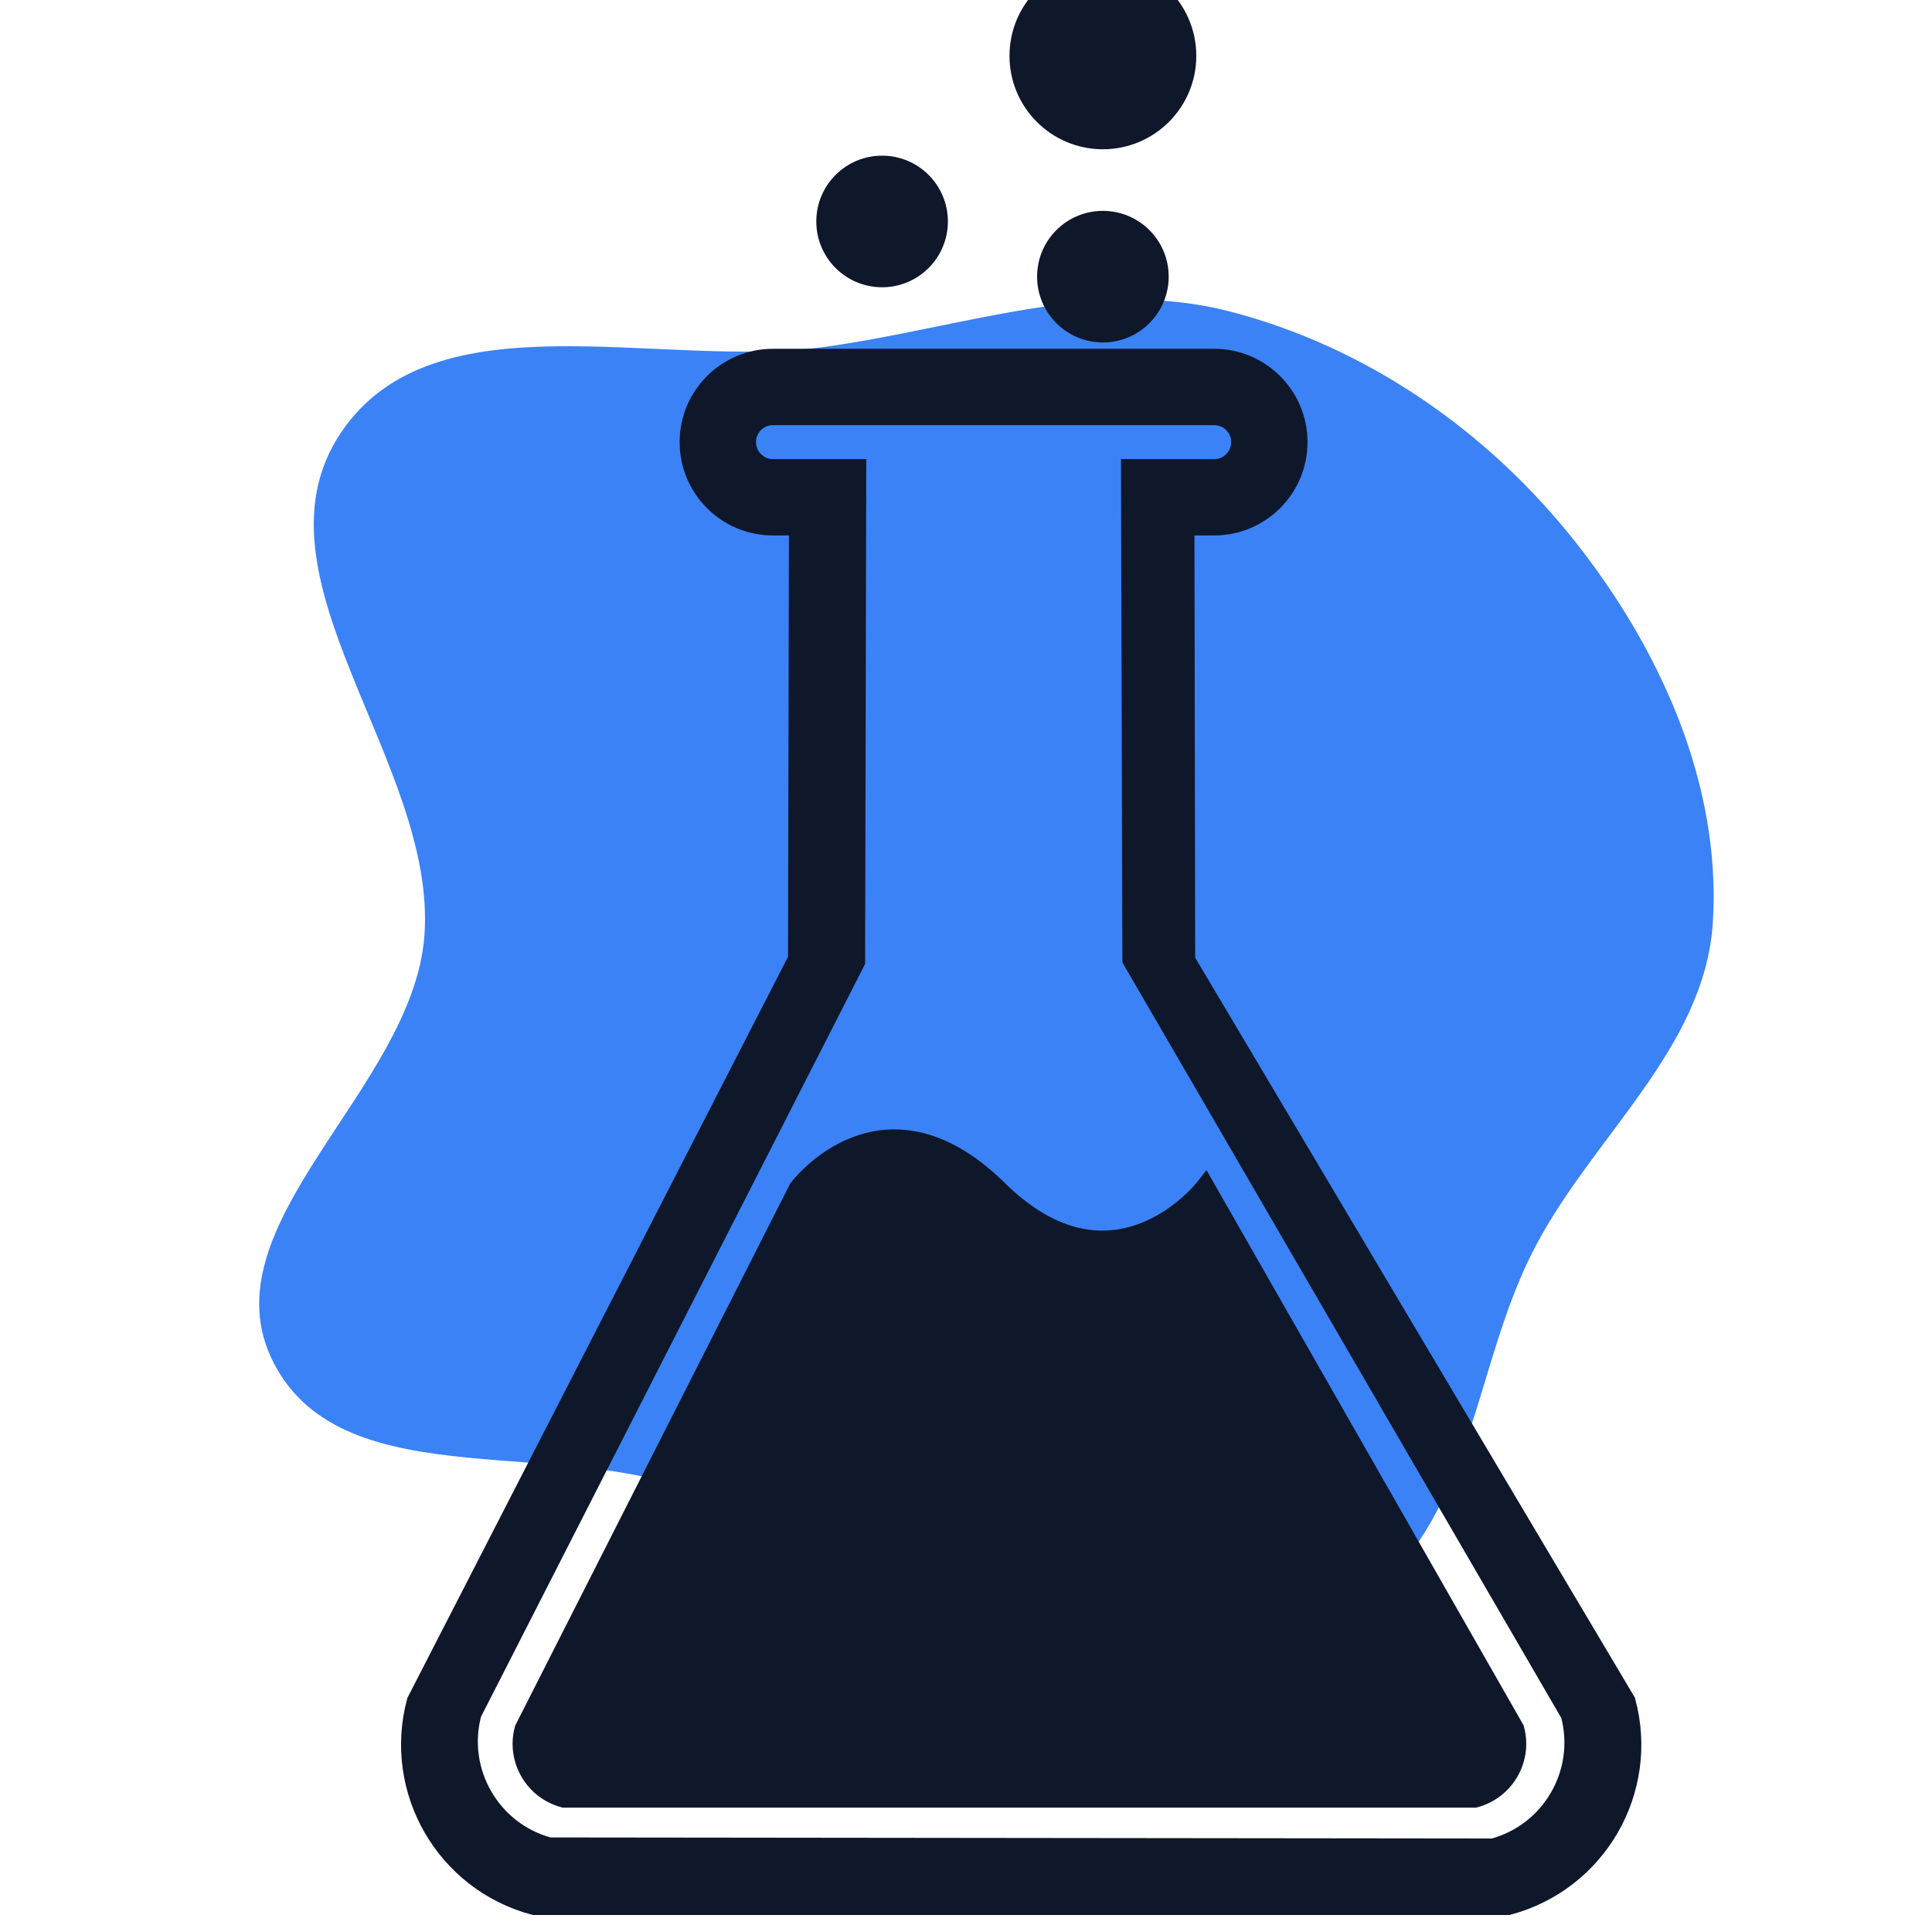
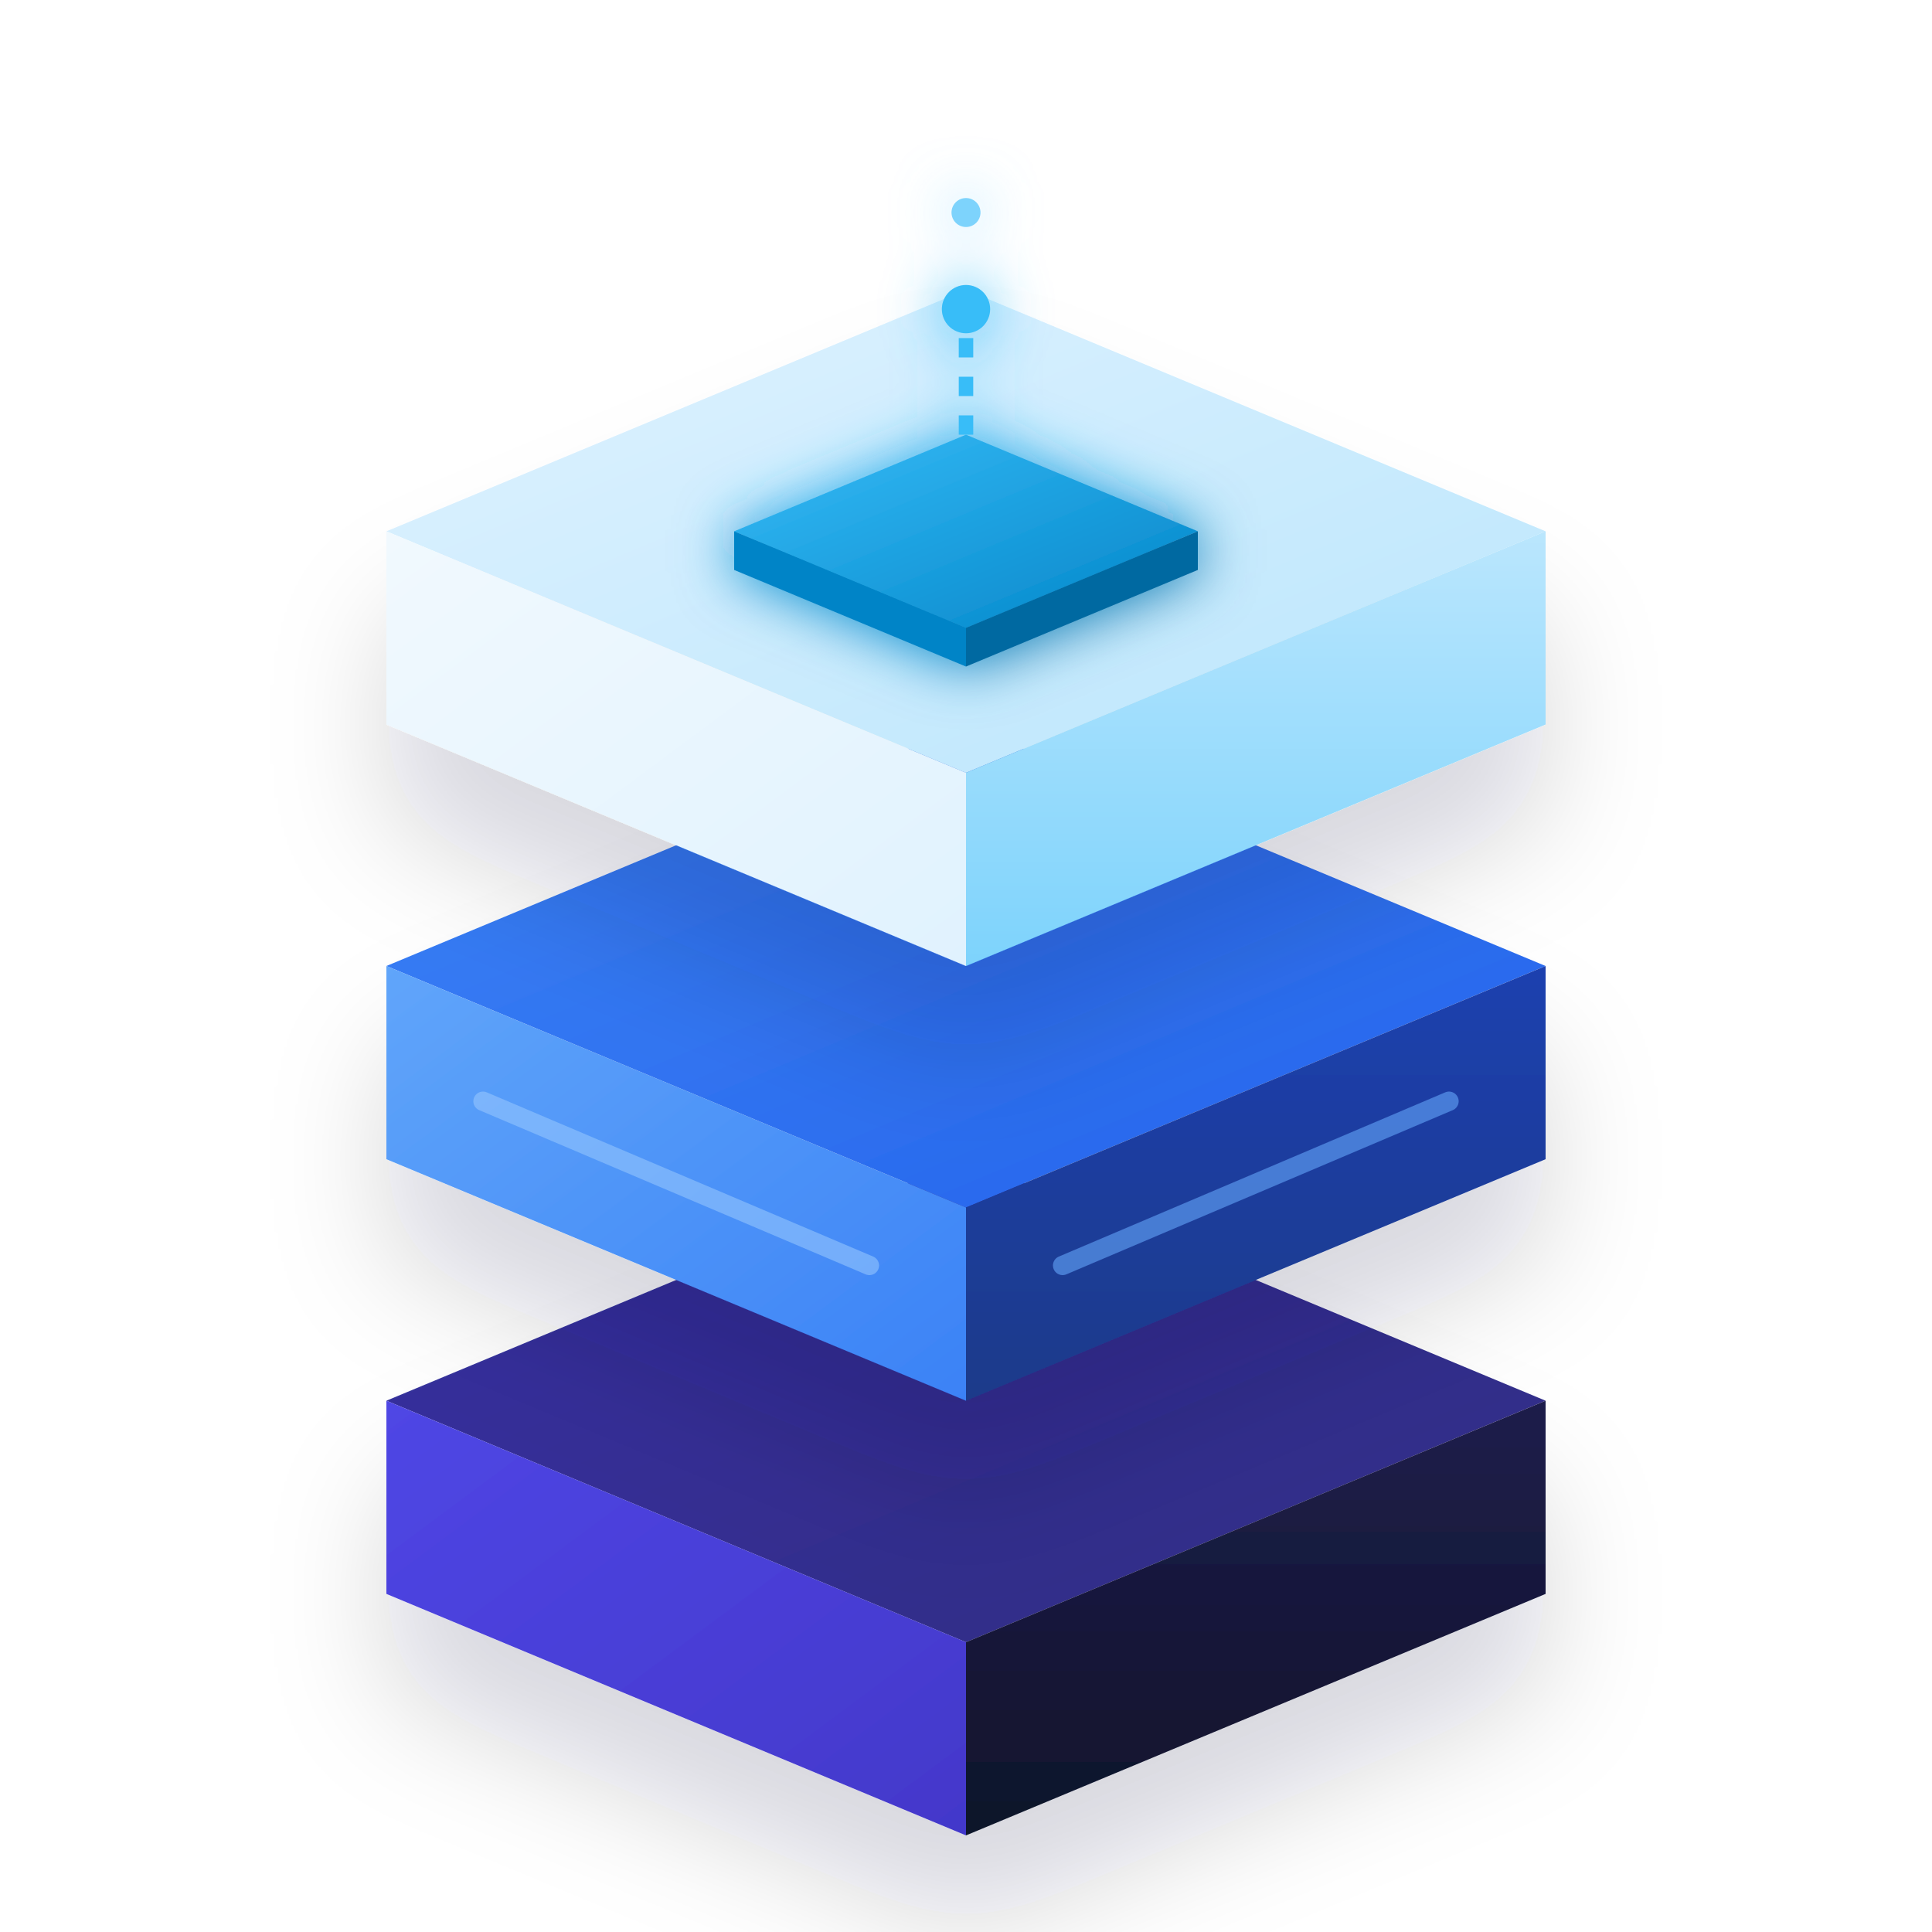
- <svg xmlns="http://www.w3.org/2000/svg" fill="#0F172A" width="256px" height="256px" viewBox="0 -2.5 30 35" version="1.1" stroke="#0F172A" stroke-width="0.384" transform="rotate(0)matrix(1, 0, 0, 1, 0, 0)">
-   <g id="SVGRepo_bgCarrier" stroke-width="0" transform="translate(2.4,2.4), scale(0.85)">
-     <path transform="translate(-3.2, -3.2), scale(1.2)" d="M16,28.592C18.339,28.885,20.698,27.6,22.422,25.992C24.019,24.502,24.087,22.094,25.062,20.139C26.084,18.09,28.146,16.518,28.285,14.234C28.434,11.793,27.353,9.395,25.835,7.478C24.279,5.512,22.129,4.021,19.702,3.394C17.315,2.777,14.927,3.695,12.484,4.027C9.554,4.425,5.584,3.089,3.925,5.537C2.195,8.088,5.625,11.402,5.401,14.476C5.202,17.207,1.473,19.628,2.721,22.064C3.991,24.543,8.037,23.273,10.537,24.501C12.62,25.526,13.696,28.302,16,28.592" fill="#3B82F6" strokewidth="0" />
+ <svg xmlns="http://www.w3.org/2000/svg" viewBox="0 0 200 200" width="100%" height="100%">
+   <defs>
+     <filter id="smoothShadow" x="-30%" y="-30%" width="160%" height="160%">
+       <feDropShadow dx="0" dy="10" stdDeviation="6" flood-color="#0F172A" flood-opacity="0.15" />
+     </filter>
+     <filter id="glow" x="-20%" y="-20%" width="140%" height="140%">
+       <feGaussianBlur stdDeviation="3" result="blur" />
+       <feComposite in="SourceGraphic" in2="blur" operator="over" />
+     </filter>
+     <linearGradient id="baseTop" x1="0%" y1="0%" x2="100%" y2="100%">
+       <stop offset="0%" stop-color="#3730A3" />
+       <stop offset="100%" stop-color="#312E81" />
+     </linearGradient>
+     <linearGradient id="baseLeft" x1="0%" y1="0%" x2="100%" y2="100%">
+       <stop offset="0%" stop-color="#4F46E5" />
+       <stop offset="100%" stop-color="#4338CA" />
+     </linearGradient>
+     <linearGradient id="baseRight" x1="0%" y1="0%" x2="0%" y2="100%">
+       <stop offset="0%" stop-color="#1E1B4B" />
+       <stop offset="100%" stop-color="#0F172A" />
+     </linearGradient>
+     <linearGradient id="midTop" x1="0%" y1="0%" x2="100%" y2="100%">
+       <stop offset="0%" stop-color="#3B82F6" />
+       <stop offset="100%" stop-color="#2563EB" />
+     </linearGradient>
+     <linearGradient id="midLeft" x1="0%" y1="0%" x2="100%" y2="100%">
+       <stop offset="0%" stop-color="#60A5FA" />
+       <stop offset="100%" stop-color="#3B82F6" />
+     </linearGradient>
+     <linearGradient id="midRight" x1="0%" y1="0%" x2="0%" y2="100%">
+       <stop offset="0%" stop-color="#1E40AF" />
+       <stop offset="100%" stop-color="#1E3A8A" />
+     </linearGradient>
+     <linearGradient id="topTop" x1="0%" y1="0%" x2="100%" y2="100%">
+       <stop offset="0%" stop-color="#E0F2FE" />
+       <stop offset="100%" stop-color="#BAE6FD" />
+     </linearGradient>
+     <linearGradient id="topLeft" x1="0%" y1="0%" x2="100%" y2="100%">
+       <stop offset="0%" stop-color="#F1F9FE" />
+       <stop offset="100%" stop-color="#E0F2FE" />
+     </linearGradient>
+     <linearGradient id="topRight" x1="0%" y1="0%" x2="0%" y2="100%">
+       <stop offset="0%" stop-color="#BAE6FD" />
+       <stop offset="100%" stop-color="#7DD3FC" />
+     </linearGradient>
+     <linearGradient id="coreTop" x1="0%" y1="0%" x2="100%" y2="100%">
+       <stop offset="0%" stop-color="#38BDF8" />
+       <stop offset="100%" stop-color="#0284C7" />
+     </linearGradient>
+   </defs>
+   <g filter="url(#smoothShadow)">
+     <polygon points="100,120 160,145 100,170 40,145" fill="url(#baseTop)" />
+     <polygon points="40,145 100,170 100,190 40,165" fill="url(#baseLeft)" />
+     <polygon points="100,170 160,145 160,165 100,190" fill="url(#baseRight)" />
  </g>
-   <g id="SVGRepo_tracerCarrier" stroke-linecap="round" stroke-linejoin="round" stroke="#5639ea" stroke-width="0.32" />
-   <g id="SVGRepo_iconCarrier">
-     <path d="M19.332 19.041c0 0-1.664 2.125-3.79 0-2.062-2-3.562 0-3.562 0l-4.967 9.79c-0.144 0.533 0.173 1.081 0.706 1.224h16.497c0.533-0.143 0.85-0.69 0.707-1.224l-5.591-9.79zM26.939 28.33l-7.979-13.428v-0.025l-0.014-7.869h0.551c0.826 0 1.498-0.671 1.498-1.499 0-0.827-0.672-1.498-1.498-1.498h-7.995c-0.827 0-1.498 0.671-1.498 1.498 0 0.828 0.671 1.499 1.498 1.499h0.482l-0.016 7.871-6.908 13.451c-0.428 1.599 0.521 3.242 2.119 3.67h17.641c1.6-0.428 2.549-2.071 2.119-3.67zM24.553 30.998l-17.108-0.019c-1.065-0.286-1.697-1.382-1.412-2.446l6.947-13.616 0.021-8.908h-1.498c-0.275 0-0.499-0.224-0.499-0.5s0.224-0.499 0.499-0.499h7.995c0.275 0 0.498 0.224 0.498 0.499 0 0.276-0.223 0.5-0.498 0.5h-1.498l0.025 8.875 7.939 13.666c0.286 1.067-0.347 2.163-1.411 2.448zM16.48 2.512c0 0.552 0.448 1 1 1s1-0.448 1-1-0.447-1-1-1-1 0.447-1 1zM17.48 0.012c0.828 0 1.5-0.671 1.5-1.5s-0.672-1.5-1.5-1.5-1.5 0.671-1.5 1.5 0.672 1.5 1.5 1.5zM13.48 2.512c0.553 0 1-0.448 1-1s-0.447-1-1-1-1 0.448-1 1 0.447 1 1 1z" />
+   <g filter="url(#smoothShadow)">
+     <polygon points="100,75 160,100 100,125 40,100" fill="url(#midTop)" />
+     <polygon points="40,100 100,125 100,145 40,120" fill="url(#midLeft)" />
+     <polygon points="100,125 160,100 160,120 100,145" fill="url(#midRight)" />
+     <path d="M 50,114 L 90,131" fill="none" stroke="#93C5FD" stroke-width="2" stroke-linecap="round" opacity="0.6" />
+     <path d="M 150,114 L 110,131" fill="none" stroke="#60A5FA" stroke-width="2" stroke-linecap="round" opacity="0.6" />
+   </g>
+   <g filter="url(#smoothShadow)">
+     <polygon points="100,30 160,55 100,80 40,55" fill="url(#topTop)" />
+     <polygon points="40,55 100,80 100,100 40,75" fill="url(#topLeft)" />
+     <polygon points="100,80 160,55 160,75 100,100" fill="url(#topRight)" />
+   </g>
+   <g filter="url(#glow)">
+     <polygon points="100,45 124,55 100,65 76,55" fill="url(#coreTop)" />
+     <polygon points="76,55 100,65 100,69 76,59" fill="#0284C7" />
+     <polygon points="100,65 124,55 124,59 100,69" fill="#0369A1" />
+     <circle cx="100" cy="32" r="2.5" fill="#38BDF8" />
+     <circle cx="100" cy="22" r="1.5" fill="#7DD3FC" />
+     <path d="M 100,45 L 100,35" fill="none" stroke="#38BDF8" stroke-width="1.5" stroke-dasharray="2 2" />
  </g>
</svg>
